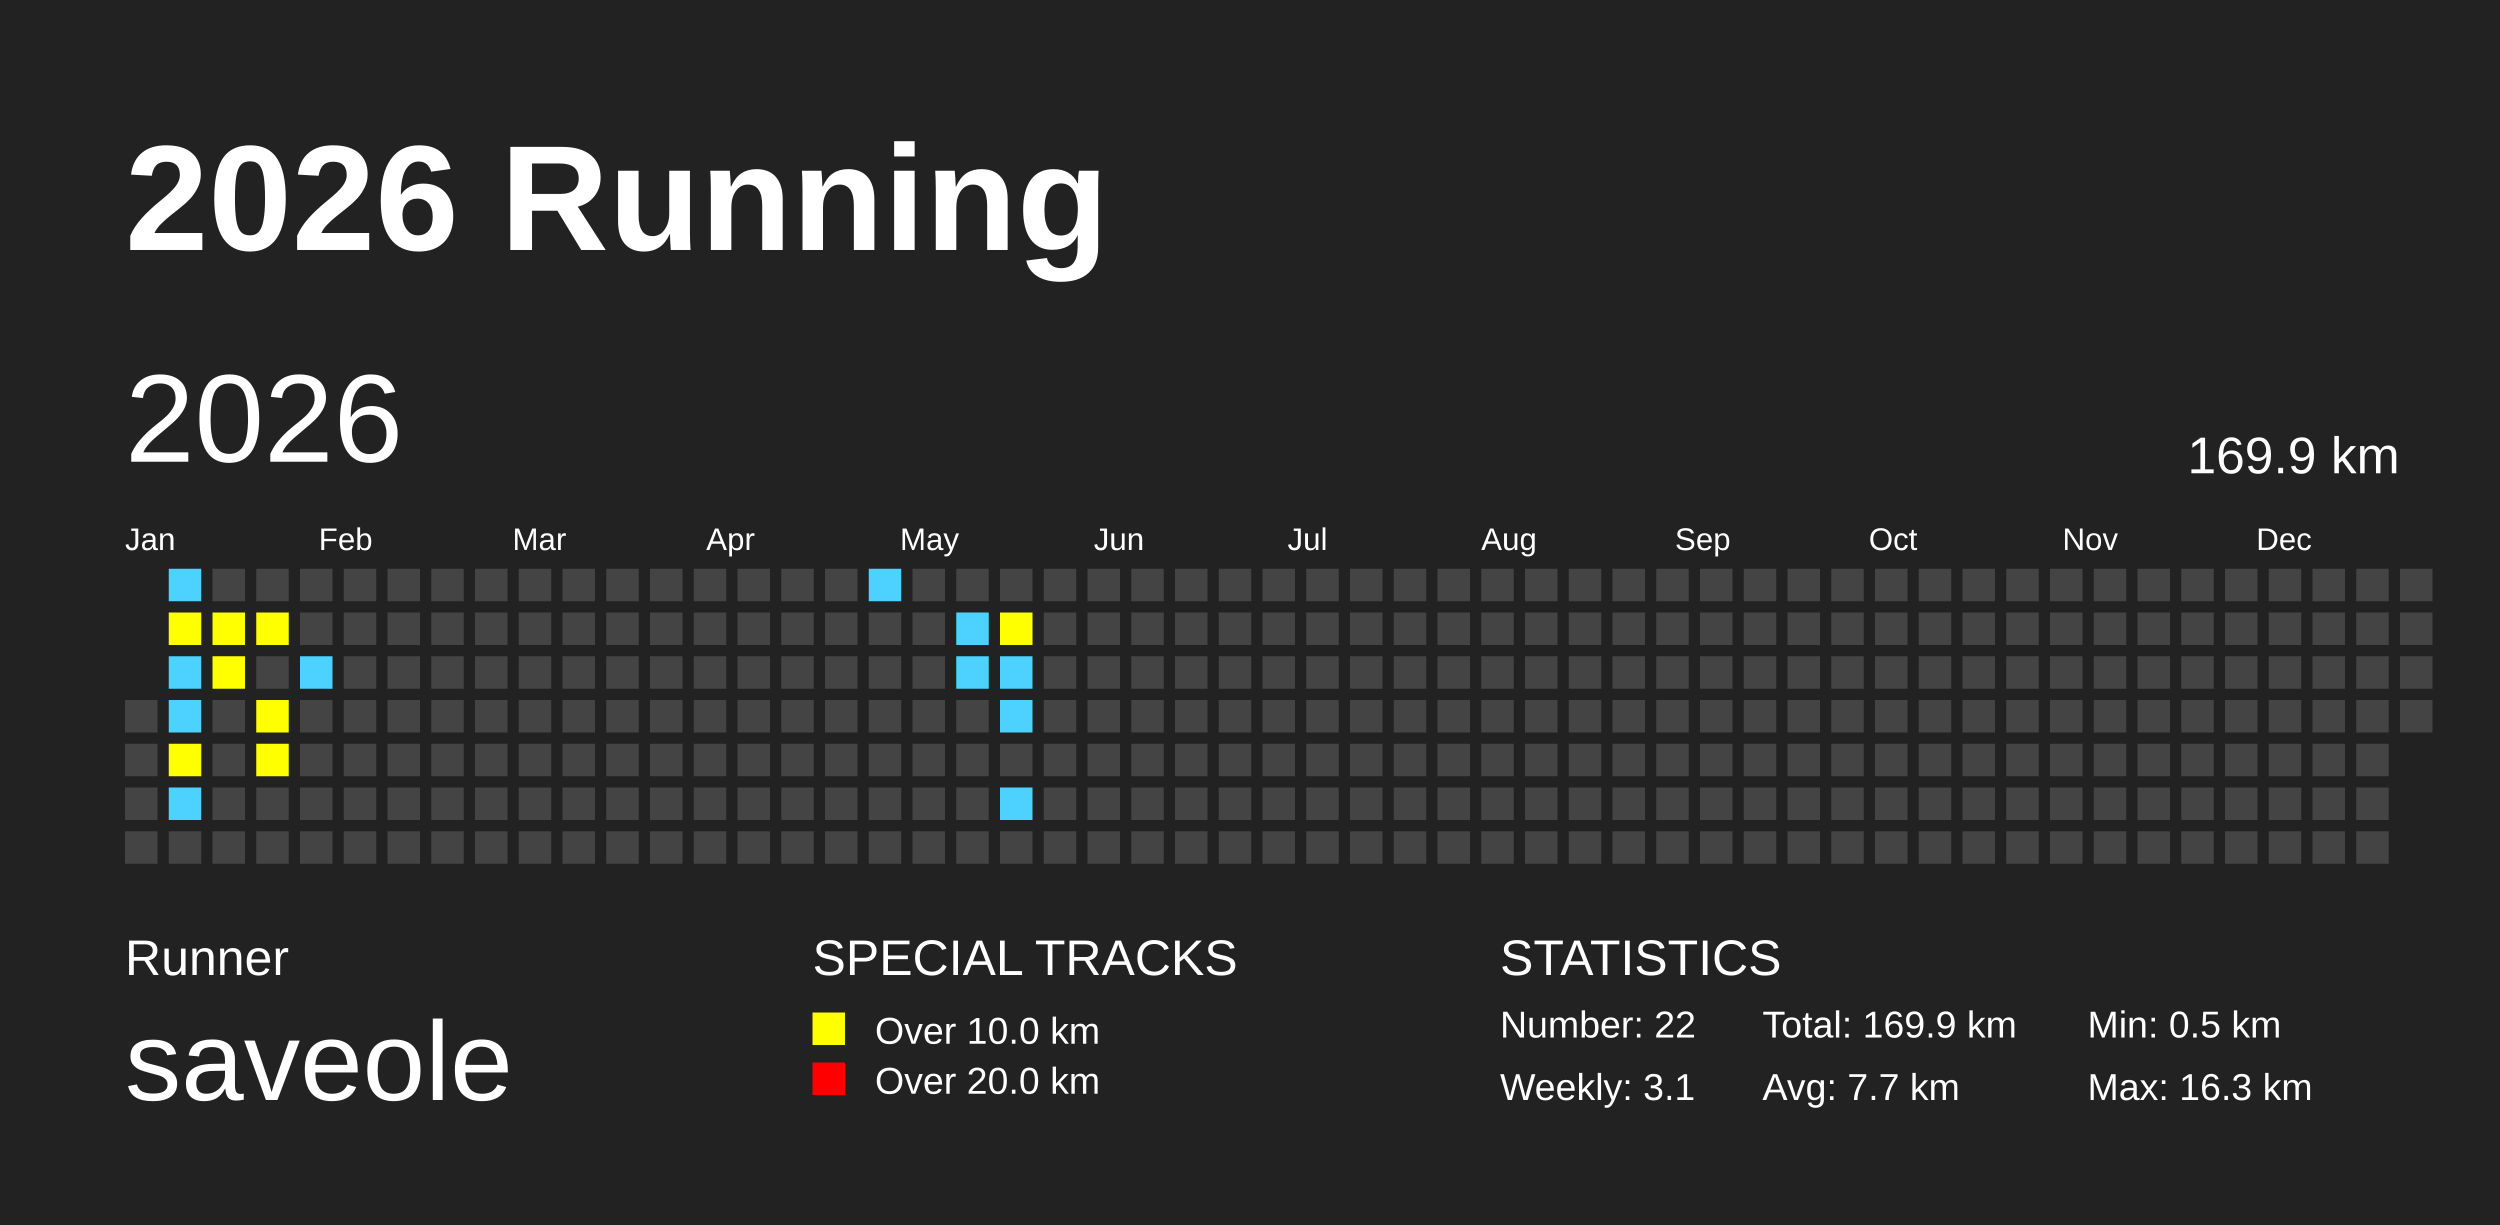
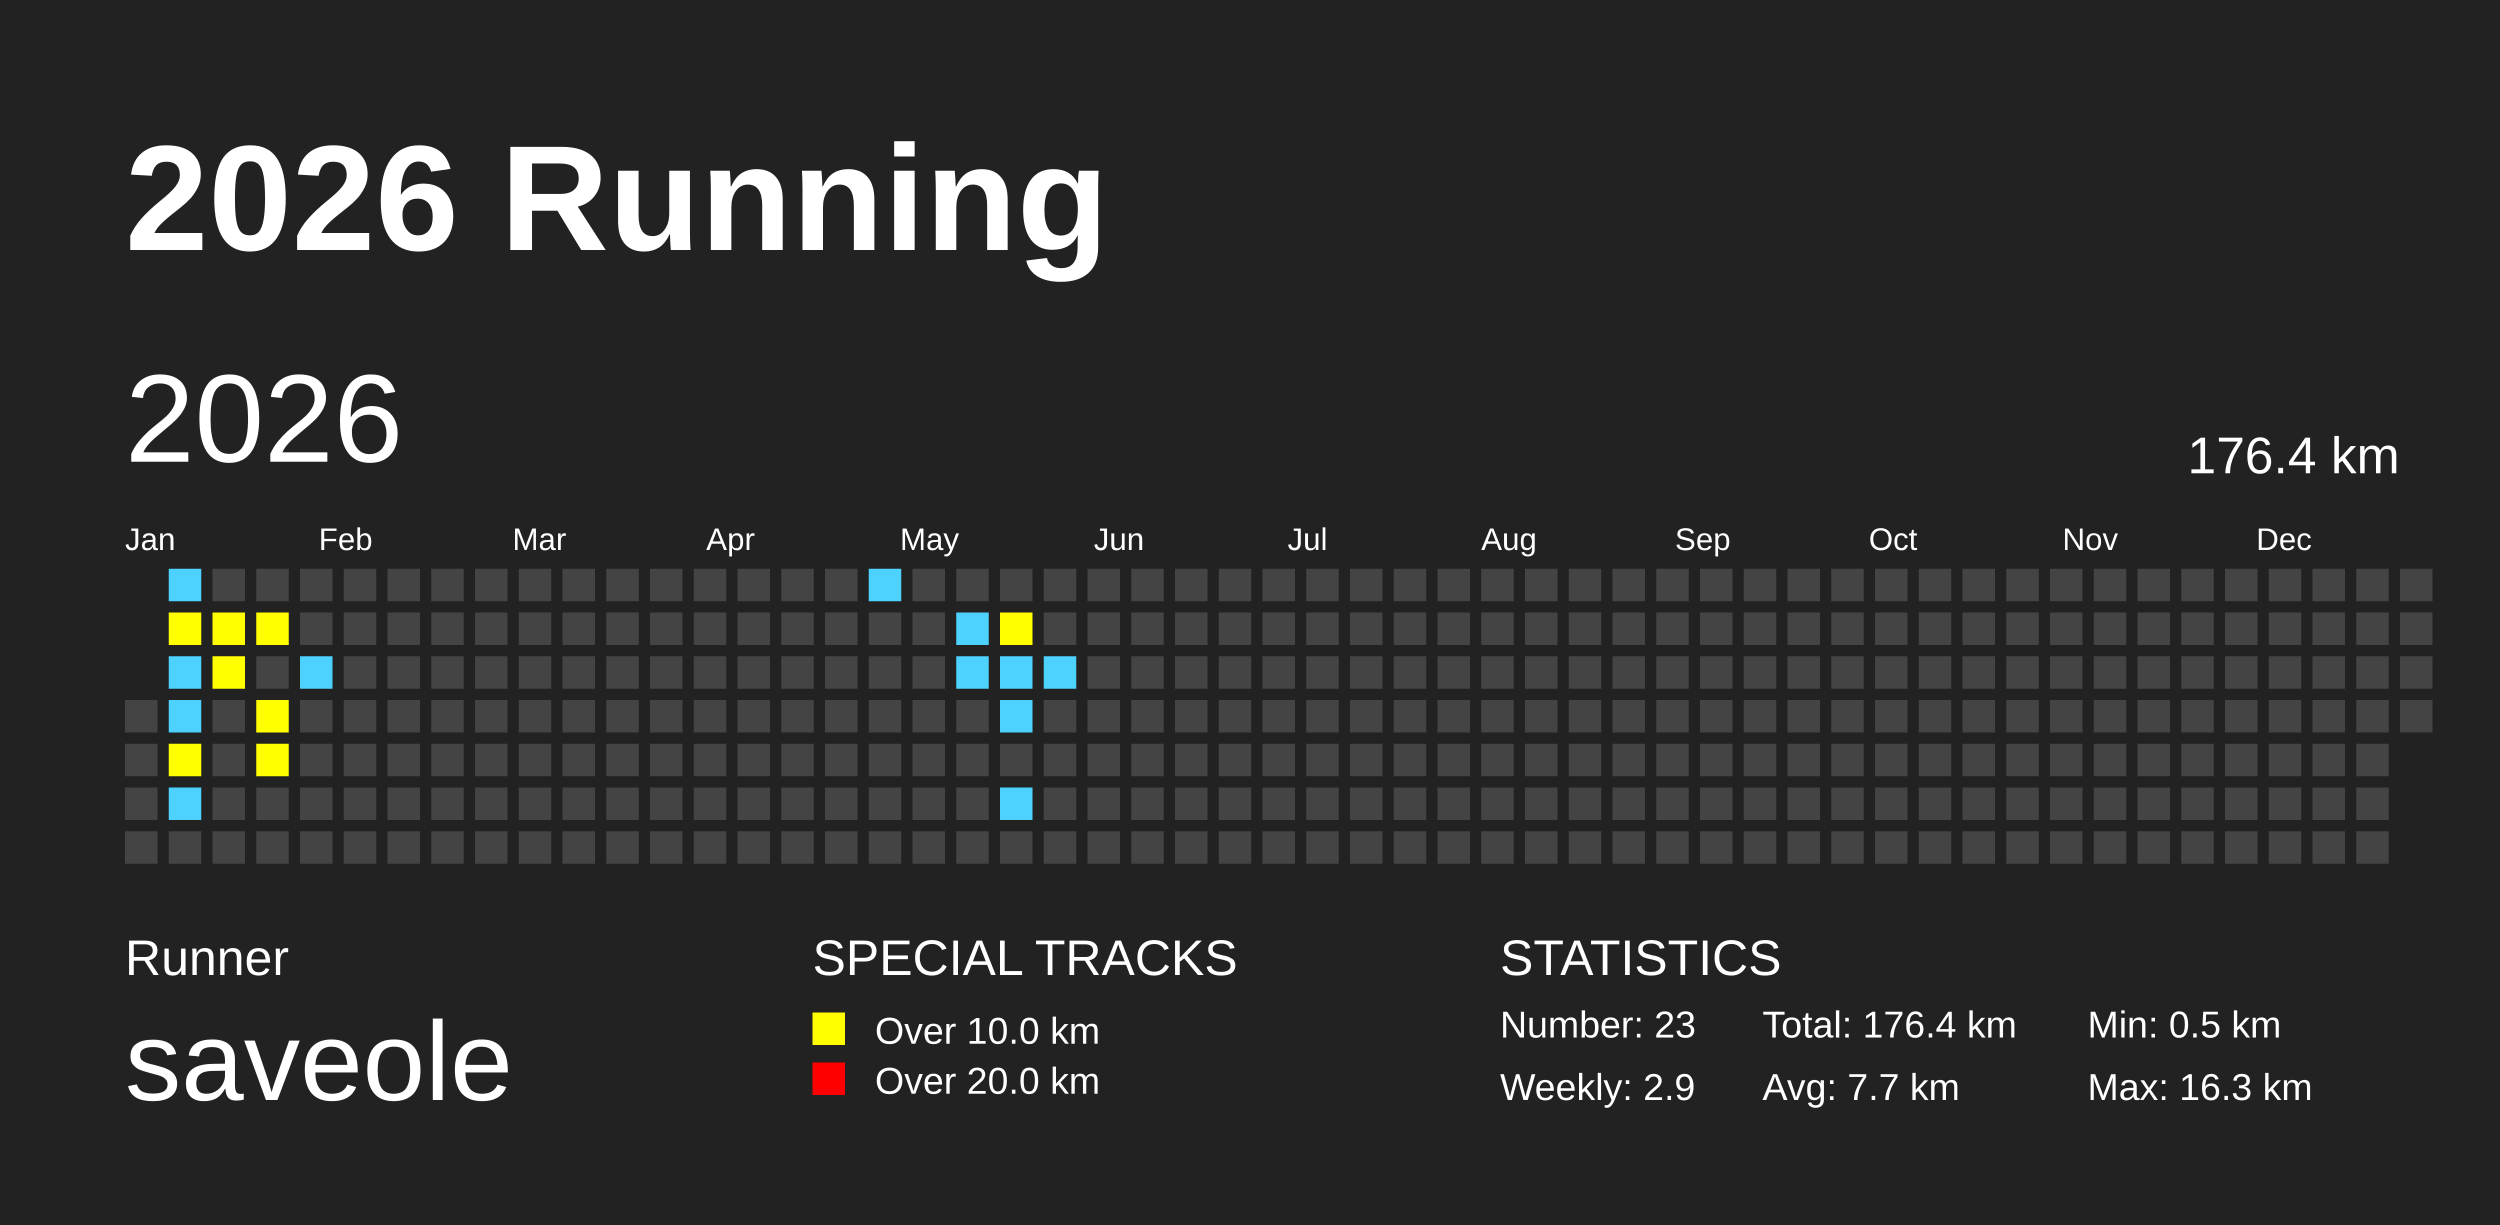
<svg xmlns="http://www.w3.org/2000/svg" baseProfile="full" height="98mm" version="1.1" viewBox="0,0,200,98" width="200mm">
  <defs />
  <rect fill="#222222" height="98" width="200" x="0" y="0" />
  <text fill="#FFFFFF" style="font-size:12px; font-family:Arial; font-weight:bold;" x="10" y="20">2026 Running</text>
  <text fill="#FFFFFF" style="font-size:4px; font-family:Arial" x="10" y="78">Runner</text>
  <text fill="#FFFFFF" style="font-size:9px; font-family:Arial" x="10" y="88">saveole</text>
  <text fill="#FFFFFF" style="font-size:4px; font-family:Arial" x="65" y="78">SPECIAL TRACKS</text>
  <rect fill="yellow" height="2.6" width="2.6" x="65" y="81" />
  <text fill="#FFFFFF" style="font-size:3px; font-family:Arial" x="70" y="83.5">Over 10.0 km</text>
  <rect fill="red" height="2.6" width="2.6" x="65" y="85" />
  <text fill="#FFFFFF" style="font-size:3px; font-family:Arial" x="70" y="87.5">Over 20.0 km</text>
  <text fill="#FFFFFF" style="font-size:4px; font-family:Arial" x="120" y="78">STATISTICS</text>
-   <text fill="#FFFFFF" style="font-size:3px; font-family:Arial" x="120" y="83">Number: 22</text>
-   <text fill="#FFFFFF" style="font-size:3px; font-family:Arial" x="120" y="88">Weekly: 3.1</text>
-   <text fill="#FFFFFF" style="font-size:3px; font-family:Arial" x="141" y="83">Total: 169.9 km</text>
+   <text fill="#FFFFFF" style="font-size:3px; font-family:Arial" x="120" y="83">Number: 23</text>
+   <text fill="#FFFFFF" style="font-size:3px; font-family:Arial" x="120" y="88">Weekly: 2.9</text>
+   <text fill="#FFFFFF" style="font-size:3px; font-family:Arial" x="141" y="83">Total: 176.4 km</text>
  <text fill="#FFFFFF" style="font-size:3px; font-family:Arial" x="141" y="88">Avg: 7.7 km</text>
  <text fill="#FFFFFF" style="font-size:3px; font-family:Arial" x="167" y="83">Min: 0.5 km</text>
  <text fill="#FFFFFF" style="font-size:3px; font-family:Arial" x="167" y="88">Max: 16.3 km</text>
  <text dominant-baseline="hanging" fill="#FFFFFF" style="font-size:10.0px; font-family:Arial;" x="10" y="30">2026</text>
-   <text dominant-baseline="hanging" fill="#FFFFFF" style="font-size:4.125px; font-family:Arial;" x="175" y="35">169.9 km</text>
+   <text dominant-baseline="hanging" fill="#FFFFFF" style="font-size:4.125px; font-family:Arial;" x="175" y="35">176.4 km</text>
  <text fill="#FFFFFF" style="font-size:2.5px; font-family:Arial" x="10.0" y="44">Jan</text>
  <text fill="#FFFFFF" style="font-size:2.5px; font-family:Arial" x="25.5" y="44">Feb</text>
  <text fill="#FFFFFF" style="font-size:2.5px; font-family:Arial" x="41.0" y="44">Mar</text>
  <text fill="#FFFFFF" style="font-size:2.5px; font-family:Arial" x="56.5" y="44">Apr</text>
  <text fill="#FFFFFF" style="font-size:2.5px; font-family:Arial" x="72.0" y="44">May</text>
  <text fill="#FFFFFF" style="font-size:2.5px; font-family:Arial" x="87.5" y="44">Jun</text>
  <text fill="#FFFFFF" style="font-size:2.5px; font-family:Arial" x="103.0" y="44">Jul</text>
  <text fill="#FFFFFF" style="font-size:2.5px; font-family:Arial" x="118.5" y="44">Aug</text>
  <text fill="#FFFFFF" style="font-size:2.5px; font-family:Arial" x="134.0" y="44">Sep</text>
  <text fill="#FFFFFF" style="font-size:2.5px; font-family:Arial" x="149.5" y="44">Oct</text>
  <text fill="#FFFFFF" style="font-size:2.5px; font-family:Arial" x="165.0" y="44">Nov</text>
  <text fill="#FFFFFF" style="font-size:2.5px; font-family:Arial" x="180.5" y="44">Dec</text>
  <rect fill="#444444" height="2.6" width="2.6" x="10.0" y="56.0" />
  <rect fill="#444444" height="2.6" width="2.6" x="10.0" y="59.5" />
  <rect fill="#444444" height="2.6" width="2.6" x="10.0" y="63.0" />
  <rect fill="#444444" height="2.6" width="2.6" x="10.0" y="66.5" />
  <rect fill="#4DD2FF" height="2.6" width="2.6" x="13.5" y="45.5" />
  <rect fill="yellow" height="2.6" width="2.6" x="13.5" y="49.0" />
  <rect fill="#4DD2FF" height="2.6" width="2.6" x="13.5" y="52.5" />
  <rect fill="#4DD2FF" height="2.6" width="2.6" x="13.5" y="56.0" />
  <rect fill="yellow" height="2.6" width="2.6" x="13.5" y="59.5" />
  <rect fill="#4DD2FF" height="2.6" width="2.6" x="13.5" y="63.0" />
  <rect fill="#444444" height="2.6" width="2.6" x="13.5" y="66.5" />
  <rect fill="#444444" height="2.6" width="2.6" x="17.0" y="45.5" />
  <rect fill="yellow" height="2.6" width="2.6" x="17.0" y="49.0" />
  <rect fill="yellow" height="2.6" width="2.6" x="17.0" y="52.5" />
  <rect fill="#444444" height="2.6" width="2.6" x="17.0" y="56.0" />
  <rect fill="#444444" height="2.6" width="2.6" x="17.0" y="59.5" />
  <rect fill="#444444" height="2.6" width="2.6" x="17.0" y="63.0" />
  <rect fill="#444444" height="2.6" width="2.6" x="17.0" y="66.5" />
  <rect fill="#444444" height="2.6" width="2.6" x="20.5" y="45.5" />
  <rect fill="yellow" height="2.6" width="2.6" x="20.5" y="49.0" />
  <rect fill="#444444" height="2.6" width="2.6" x="20.5" y="52.5" />
  <rect fill="yellow" height="2.6" width="2.6" x="20.5" y="56.0" />
  <rect fill="yellow" height="2.6" width="2.6" x="20.5" y="59.5" />
  <rect fill="#444444" height="2.6" width="2.6" x="20.5" y="63.0" />
  <rect fill="#444444" height="2.6" width="2.6" x="20.5" y="66.5" />
  <rect fill="#444444" height="2.6" width="2.6" x="24.0" y="45.5" />
  <rect fill="#444444" height="2.6" width="2.6" x="24.0" y="49.0" />
  <rect fill="#4DD2FF" height="2.6" width="2.6" x="24.0" y="52.5" />
  <rect fill="#444444" height="2.6" width="2.6" x="24.0" y="56.0" />
  <rect fill="#444444" height="2.6" width="2.6" x="24.0" y="59.5" />
  <rect fill="#444444" height="2.6" width="2.6" x="24.0" y="63.0" />
  <rect fill="#444444" height="2.6" width="2.6" x="24.0" y="66.5" />
  <rect fill="#444444" height="2.6" width="2.6" x="27.5" y="45.5" />
  <rect fill="#444444" height="2.6" width="2.6" x="27.5" y="49.0" />
  <rect fill="#444444" height="2.6" width="2.6" x="27.5" y="52.5" />
  <rect fill="#444444" height="2.6" width="2.6" x="27.5" y="56.0" />
  <rect fill="#444444" height="2.6" width="2.6" x="27.5" y="59.5" />
  <rect fill="#444444" height="2.6" width="2.6" x="27.5" y="63.0" />
  <rect fill="#444444" height="2.6" width="2.6" x="27.5" y="66.5" />
  <rect fill="#444444" height="2.6" width="2.6" x="31.0" y="45.5" />
  <rect fill="#444444" height="2.6" width="2.6" x="31.0" y="49.0" />
  <rect fill="#444444" height="2.6" width="2.6" x="31.0" y="52.5" />
  <rect fill="#444444" height="2.6" width="2.6" x="31.0" y="56.0" />
  <rect fill="#444444" height="2.6" width="2.6" x="31.0" y="59.5" />
  <rect fill="#444444" height="2.6" width="2.6" x="31.0" y="63.0" />
  <rect fill="#444444" height="2.6" width="2.6" x="31.0" y="66.5" />
  <rect fill="#444444" height="2.6" width="2.6" x="34.5" y="45.5" />
  <rect fill="#444444" height="2.6" width="2.6" x="34.5" y="49.0" />
  <rect fill="#444444" height="2.6" width="2.6" x="34.5" y="52.5" />
  <rect fill="#444444" height="2.6" width="2.6" x="34.5" y="56.0" />
  <rect fill="#444444" height="2.6" width="2.6" x="34.5" y="59.5" />
  <rect fill="#444444" height="2.6" width="2.6" x="34.5" y="63.0" />
  <rect fill="#444444" height="2.6" width="2.6" x="34.5" y="66.5" />
  <rect fill="#444444" height="2.6" width="2.6" x="38.0" y="45.5" />
  <rect fill="#444444" height="2.6" width="2.6" x="38.0" y="49.0" />
  <rect fill="#444444" height="2.6" width="2.6" x="38.0" y="52.5" />
  <rect fill="#444444" height="2.6" width="2.6" x="38.0" y="56.0" />
  <rect fill="#444444" height="2.6" width="2.6" x="38.0" y="59.5" />
  <rect fill="#444444" height="2.6" width="2.6" x="38.0" y="63.0" />
  <rect fill="#444444" height="2.6" width="2.6" x="38.0" y="66.5" />
  <rect fill="#444444" height="2.6" width="2.6" x="41.5" y="45.5" />
  <rect fill="#444444" height="2.6" width="2.6" x="41.5" y="49.0" />
  <rect fill="#444444" height="2.6" width="2.6" x="41.5" y="52.5" />
  <rect fill="#444444" height="2.6" width="2.6" x="41.5" y="56.0" />
  <rect fill="#444444" height="2.6" width="2.6" x="41.5" y="59.5" />
  <rect fill="#444444" height="2.6" width="2.6" x="41.5" y="63.0" />
  <rect fill="#444444" height="2.6" width="2.6" x="41.5" y="66.5" />
  <rect fill="#444444" height="2.6" width="2.6" x="45.0" y="45.5" />
  <rect fill="#444444" height="2.6" width="2.6" x="45.0" y="49.0" />
  <rect fill="#444444" height="2.6" width="2.6" x="45.0" y="52.5" />
  <rect fill="#444444" height="2.6" width="2.6" x="45.0" y="56.0" />
  <rect fill="#444444" height="2.6" width="2.6" x="45.0" y="59.5" />
  <rect fill="#444444" height="2.6" width="2.6" x="45.0" y="63.0" />
  <rect fill="#444444" height="2.6" width="2.6" x="45.0" y="66.5" />
  <rect fill="#444444" height="2.6" width="2.6" x="48.5" y="45.5" />
  <rect fill="#444444" height="2.6" width="2.6" x="48.5" y="49.0" />
  <rect fill="#444444" height="2.6" width="2.6" x="48.5" y="52.5" />
  <rect fill="#444444" height="2.6" width="2.6" x="48.5" y="56.0" />
  <rect fill="#444444" height="2.6" width="2.6" x="48.5" y="59.5" />
  <rect fill="#444444" height="2.6" width="2.6" x="48.5" y="63.0" />
  <rect fill="#444444" height="2.6" width="2.6" x="48.5" y="66.5" />
  <rect fill="#444444" height="2.6" width="2.6" x="52.0" y="45.5" />
  <rect fill="#444444" height="2.6" width="2.6" x="52.0" y="49.0" />
  <rect fill="#444444" height="2.6" width="2.6" x="52.0" y="52.5" />
  <rect fill="#444444" height="2.6" width="2.6" x="52.0" y="56.0" />
  <rect fill="#444444" height="2.6" width="2.6" x="52.0" y="59.5" />
  <rect fill="#444444" height="2.6" width="2.6" x="52.0" y="63.0" />
  <rect fill="#444444" height="2.6" width="2.6" x="52.0" y="66.5" />
  <rect fill="#444444" height="2.6" width="2.6" x="55.5" y="45.5" />
  <rect fill="#444444" height="2.6" width="2.6" x="55.5" y="49.0" />
  <rect fill="#444444" height="2.6" width="2.6" x="55.5" y="52.5" />
  <rect fill="#444444" height="2.6" width="2.6" x="55.5" y="56.0" />
  <rect fill="#444444" height="2.6" width="2.6" x="55.5" y="59.5" />
  <rect fill="#444444" height="2.6" width="2.6" x="55.5" y="63.0" />
  <rect fill="#444444" height="2.6" width="2.6" x="55.5" y="66.5" />
  <rect fill="#444444" height="2.6" width="2.6" x="59.0" y="45.5" />
  <rect fill="#444444" height="2.6" width="2.6" x="59.0" y="49.0" />
  <rect fill="#444444" height="2.6" width="2.6" x="59.0" y="52.5" />
  <rect fill="#444444" height="2.6" width="2.6" x="59.0" y="56.0" />
  <rect fill="#444444" height="2.6" width="2.6" x="59.0" y="59.5" />
  <rect fill="#444444" height="2.6" width="2.6" x="59.0" y="63.0" />
  <rect fill="#444444" height="2.6" width="2.6" x="59.0" y="66.5" />
  <rect fill="#444444" height="2.6" width="2.6" x="62.5" y="45.5" />
  <rect fill="#444444" height="2.6" width="2.6" x="62.5" y="49.0" />
  <rect fill="#444444" height="2.6" width="2.6" x="62.5" y="52.5" />
  <rect fill="#444444" height="2.6" width="2.6" x="62.5" y="56.0" />
  <rect fill="#444444" height="2.6" width="2.6" x="62.5" y="59.5" />
  <rect fill="#444444" height="2.6" width="2.6" x="62.5" y="63.0" />
  <rect fill="#444444" height="2.6" width="2.6" x="62.5" y="66.5" />
  <rect fill="#444444" height="2.6" width="2.6" x="66.0" y="45.5" />
  <rect fill="#444444" height="2.6" width="2.6" x="66.0" y="49.0" />
  <rect fill="#444444" height="2.6" width="2.6" x="66.0" y="52.5" />
  <rect fill="#444444" height="2.6" width="2.6" x="66.0" y="56.0" />
  <rect fill="#444444" height="2.6" width="2.6" x="66.0" y="59.5" />
  <rect fill="#444444" height="2.6" width="2.6" x="66.0" y="63.0" />
  <rect fill="#444444" height="2.6" width="2.6" x="66.0" y="66.5" />
  <rect fill="#4DD2FF" height="2.6" width="2.6" x="69.5" y="45.5" />
  <rect fill="#444444" height="2.6" width="2.6" x="69.5" y="49.0" />
  <rect fill="#444444" height="2.6" width="2.6" x="69.5" y="52.5" />
  <rect fill="#444444" height="2.6" width="2.6" x="69.5" y="56.0" />
  <rect fill="#444444" height="2.6" width="2.6" x="69.5" y="59.5" />
  <rect fill="#444444" height="2.6" width="2.6" x="69.5" y="63.0" />
  <rect fill="#444444" height="2.6" width="2.6" x="69.5" y="66.5" />
  <rect fill="#444444" height="2.6" width="2.6" x="73.0" y="45.5" />
  <rect fill="#444444" height="2.6" width="2.6" x="73.0" y="49.0" />
  <rect fill="#444444" height="2.6" width="2.6" x="73.0" y="52.5" />
  <rect fill="#444444" height="2.6" width="2.6" x="73.0" y="56.0" />
  <rect fill="#444444" height="2.6" width="2.6" x="73.0" y="59.5" />
  <rect fill="#444444" height="2.6" width="2.6" x="73.0" y="63.0" />
  <rect fill="#444444" height="2.6" width="2.6" x="73.0" y="66.5" />
  <rect fill="#444444" height="2.6" width="2.6" x="76.5" y="45.5" />
  <rect fill="#4DD2FF" height="2.6" width="2.6" x="76.5" y="49.0" />
  <rect fill="#4DD2FF" height="2.6" width="2.6" x="76.5" y="52.5" />
  <rect fill="#444444" height="2.6" width="2.6" x="76.5" y="56.0" />
  <rect fill="#444444" height="2.6" width="2.6" x="76.5" y="59.5" />
  <rect fill="#444444" height="2.6" width="2.6" x="76.5" y="63.0" />
  <rect fill="#444444" height="2.6" width="2.6" x="76.5" y="66.5" />
  <rect fill="#444444" height="2.6" width="2.6" x="80.0" y="45.5" />
  <rect fill="yellow" height="2.6" width="2.6" x="80.0" y="49.0" />
  <rect fill="#4DD2FF" height="2.6" width="2.6" x="80.0" y="52.5" />
  <rect fill="#4DD2FF" height="2.6" width="2.6" x="80.0" y="56.0" />
  <rect fill="#444444" height="2.6" width="2.6" x="80.0" y="59.5" />
  <rect fill="#4DD2FF" height="2.6" width="2.6" x="80.0" y="63.0" />
  <rect fill="#444444" height="2.6" width="2.6" x="80.0" y="66.5" />
  <rect fill="#444444" height="2.6" width="2.6" x="83.5" y="45.5" />
  <rect fill="#444444" height="2.6" width="2.6" x="83.5" y="49.0" />
-   <rect fill="#444444" height="2.6" width="2.6" x="83.5" y="52.5" />
+   <rect fill="#4DD2FF" height="2.6" width="2.6" x="83.5" y="52.5" />
  <rect fill="#444444" height="2.6" width="2.6" x="83.5" y="56.0" />
  <rect fill="#444444" height="2.6" width="2.6" x="83.5" y="59.5" />
  <rect fill="#444444" height="2.6" width="2.6" x="83.5" y="63.0" />
  <rect fill="#444444" height="2.6" width="2.6" x="83.5" y="66.5" />
  <rect fill="#444444" height="2.6" width="2.6" x="87.0" y="45.5" />
  <rect fill="#444444" height="2.6" width="2.6" x="87.0" y="49.0" />
  <rect fill="#444444" height="2.6" width="2.6" x="87.0" y="52.5" />
  <rect fill="#444444" height="2.6" width="2.6" x="87.0" y="56.0" />
  <rect fill="#444444" height="2.6" width="2.6" x="87.0" y="59.5" />
  <rect fill="#444444" height="2.6" width="2.6" x="87.0" y="63.0" />
  <rect fill="#444444" height="2.6" width="2.6" x="87.0" y="66.5" />
  <rect fill="#444444" height="2.6" width="2.6" x="90.5" y="45.5" />
  <rect fill="#444444" height="2.6" width="2.6" x="90.5" y="49.0" />
  <rect fill="#444444" height="2.6" width="2.6" x="90.5" y="52.5" />
  <rect fill="#444444" height="2.6" width="2.6" x="90.5" y="56.0" />
  <rect fill="#444444" height="2.6" width="2.6" x="90.5" y="59.5" />
  <rect fill="#444444" height="2.6" width="2.6" x="90.5" y="63.0" />
  <rect fill="#444444" height="2.6" width="2.6" x="90.5" y="66.5" />
  <rect fill="#444444" height="2.6" width="2.6" x="94.0" y="45.5" />
  <rect fill="#444444" height="2.6" width="2.6" x="94.0" y="49.0" />
  <rect fill="#444444" height="2.6" width="2.6" x="94.0" y="52.5" />
  <rect fill="#444444" height="2.6" width="2.6" x="94.0" y="56.0" />
  <rect fill="#444444" height="2.6" width="2.6" x="94.0" y="59.5" />
  <rect fill="#444444" height="2.6" width="2.6" x="94.0" y="63.0" />
  <rect fill="#444444" height="2.6" width="2.6" x="94.0" y="66.5" />
  <rect fill="#444444" height="2.6" width="2.6" x="97.5" y="45.5" />
  <rect fill="#444444" height="2.6" width="2.6" x="97.5" y="49.0" />
  <rect fill="#444444" height="2.6" width="2.6" x="97.5" y="52.5" />
  <rect fill="#444444" height="2.6" width="2.6" x="97.5" y="56.0" />
  <rect fill="#444444" height="2.6" width="2.6" x="97.5" y="59.5" />
  <rect fill="#444444" height="2.6" width="2.6" x="97.5" y="63.0" />
  <rect fill="#444444" height="2.6" width="2.6" x="97.5" y="66.5" />
  <rect fill="#444444" height="2.6" width="2.6" x="101.0" y="45.5" />
  <rect fill="#444444" height="2.6" width="2.6" x="101.0" y="49.0" />
  <rect fill="#444444" height="2.6" width="2.6" x="101.0" y="52.5" />
  <rect fill="#444444" height="2.6" width="2.6" x="101.0" y="56.0" />
  <rect fill="#444444" height="2.6" width="2.6" x="101.0" y="59.5" />
  <rect fill="#444444" height="2.6" width="2.6" x="101.0" y="63.0" />
  <rect fill="#444444" height="2.6" width="2.6" x="101.0" y="66.5" />
  <rect fill="#444444" height="2.6" width="2.6" x="104.5" y="45.5" />
  <rect fill="#444444" height="2.6" width="2.6" x="104.5" y="49.0" />
  <rect fill="#444444" height="2.6" width="2.6" x="104.5" y="52.5" />
  <rect fill="#444444" height="2.6" width="2.6" x="104.5" y="56.0" />
  <rect fill="#444444" height="2.6" width="2.6" x="104.5" y="59.5" />
  <rect fill="#444444" height="2.6" width="2.6" x="104.5" y="63.0" />
  <rect fill="#444444" height="2.6" width="2.6" x="104.5" y="66.5" />
  <rect fill="#444444" height="2.6" width="2.6" x="108.0" y="45.5" />
  <rect fill="#444444" height="2.6" width="2.6" x="108.0" y="49.0" />
  <rect fill="#444444" height="2.6" width="2.6" x="108.0" y="52.5" />
  <rect fill="#444444" height="2.6" width="2.6" x="108.0" y="56.0" />
  <rect fill="#444444" height="2.6" width="2.6" x="108.0" y="59.5" />
  <rect fill="#444444" height="2.6" width="2.6" x="108.0" y="63.0" />
  <rect fill="#444444" height="2.6" width="2.6" x="108.0" y="66.5" />
  <rect fill="#444444" height="2.6" width="2.6" x="111.5" y="45.5" />
  <rect fill="#444444" height="2.6" width="2.6" x="111.5" y="49.0" />
  <rect fill="#444444" height="2.6" width="2.6" x="111.5" y="52.5" />
  <rect fill="#444444" height="2.6" width="2.6" x="111.5" y="56.0" />
  <rect fill="#444444" height="2.6" width="2.6" x="111.5" y="59.5" />
  <rect fill="#444444" height="2.6" width="2.6" x="111.5" y="63.0" />
  <rect fill="#444444" height="2.6" width="2.6" x="111.5" y="66.5" />
  <rect fill="#444444" height="2.6" width="2.6" x="115.0" y="45.5" />
  <rect fill="#444444" height="2.6" width="2.6" x="115.0" y="49.0" />
  <rect fill="#444444" height="2.6" width="2.6" x="115.0" y="52.5" />
  <rect fill="#444444" height="2.6" width="2.6" x="115.0" y="56.0" />
  <rect fill="#444444" height="2.6" width="2.6" x="115.0" y="59.5" />
  <rect fill="#444444" height="2.6" width="2.6" x="115.0" y="63.0" />
  <rect fill="#444444" height="2.6" width="2.6" x="115.0" y="66.5" />
  <rect fill="#444444" height="2.6" width="2.6" x="118.5" y="45.5" />
  <rect fill="#444444" height="2.6" width="2.6" x="118.5" y="49.0" />
  <rect fill="#444444" height="2.6" width="2.6" x="118.5" y="52.5" />
  <rect fill="#444444" height="2.6" width="2.6" x="118.5" y="56.0" />
  <rect fill="#444444" height="2.6" width="2.6" x="118.5" y="59.5" />
  <rect fill="#444444" height="2.6" width="2.6" x="118.5" y="63.0" />
  <rect fill="#444444" height="2.6" width="2.6" x="118.5" y="66.5" />
  <rect fill="#444444" height="2.6" width="2.6" x="122.0" y="45.5" />
  <rect fill="#444444" height="2.6" width="2.6" x="122.0" y="49.0" />
  <rect fill="#444444" height="2.6" width="2.6" x="122.0" y="52.5" />
  <rect fill="#444444" height="2.6" width="2.6" x="122.0" y="56.0" />
  <rect fill="#444444" height="2.6" width="2.6" x="122.0" y="59.5" />
  <rect fill="#444444" height="2.6" width="2.6" x="122.0" y="63.0" />
  <rect fill="#444444" height="2.6" width="2.6" x="122.0" y="66.5" />
  <rect fill="#444444" height="2.6" width="2.6" x="125.5" y="45.5" />
  <rect fill="#444444" height="2.6" width="2.6" x="125.5" y="49.0" />
  <rect fill="#444444" height="2.6" width="2.6" x="125.5" y="52.5" />
  <rect fill="#444444" height="2.6" width="2.6" x="125.5" y="56.0" />
  <rect fill="#444444" height="2.6" width="2.6" x="125.5" y="59.5" />
  <rect fill="#444444" height="2.6" width="2.6" x="125.5" y="63.0" />
  <rect fill="#444444" height="2.6" width="2.6" x="125.5" y="66.5" />
  <rect fill="#444444" height="2.6" width="2.6" x="129.0" y="45.5" />
  <rect fill="#444444" height="2.6" width="2.6" x="129.0" y="49.0" />
  <rect fill="#444444" height="2.6" width="2.6" x="129.0" y="52.5" />
  <rect fill="#444444" height="2.6" width="2.6" x="129.0" y="56.0" />
  <rect fill="#444444" height="2.6" width="2.6" x="129.0" y="59.5" />
  <rect fill="#444444" height="2.6" width="2.6" x="129.0" y="63.0" />
  <rect fill="#444444" height="2.6" width="2.6" x="129.0" y="66.5" />
  <rect fill="#444444" height="2.6" width="2.6" x="132.5" y="45.5" />
  <rect fill="#444444" height="2.6" width="2.6" x="132.5" y="49.0" />
  <rect fill="#444444" height="2.6" width="2.6" x="132.5" y="52.5" />
  <rect fill="#444444" height="2.6" width="2.6" x="132.5" y="56.0" />
  <rect fill="#444444" height="2.6" width="2.6" x="132.5" y="59.5" />
  <rect fill="#444444" height="2.6" width="2.6" x="132.5" y="63.0" />
  <rect fill="#444444" height="2.6" width="2.6" x="132.5" y="66.5" />
  <rect fill="#444444" height="2.6" width="2.6" x="136.0" y="45.5" />
  <rect fill="#444444" height="2.6" width="2.6" x="136.0" y="49.0" />
  <rect fill="#444444" height="2.6" width="2.6" x="136.0" y="52.5" />
  <rect fill="#444444" height="2.6" width="2.6" x="136.0" y="56.0" />
  <rect fill="#444444" height="2.6" width="2.6" x="136.0" y="59.5" />
  <rect fill="#444444" height="2.6" width="2.6" x="136.0" y="63.0" />
  <rect fill="#444444" height="2.6" width="2.6" x="136.0" y="66.5" />
  <rect fill="#444444" height="2.6" width="2.6" x="139.5" y="45.5" />
  <rect fill="#444444" height="2.6" width="2.6" x="139.5" y="49.0" />
  <rect fill="#444444" height="2.6" width="2.6" x="139.5" y="52.5" />
  <rect fill="#444444" height="2.6" width="2.6" x="139.5" y="56.0" />
  <rect fill="#444444" height="2.6" width="2.6" x="139.5" y="59.5" />
  <rect fill="#444444" height="2.6" width="2.6" x="139.5" y="63.0" />
  <rect fill="#444444" height="2.6" width="2.6" x="139.5" y="66.5" />
  <rect fill="#444444" height="2.6" width="2.6" x="143.0" y="45.5" />
  <rect fill="#444444" height="2.6" width="2.6" x="143.0" y="49.0" />
  <rect fill="#444444" height="2.6" width="2.6" x="143.0" y="52.5" />
  <rect fill="#444444" height="2.6" width="2.6" x="143.0" y="56.0" />
  <rect fill="#444444" height="2.6" width="2.6" x="143.0" y="59.5" />
  <rect fill="#444444" height="2.6" width="2.6" x="143.0" y="63.0" />
  <rect fill="#444444" height="2.6" width="2.6" x="143.0" y="66.5" />
  <rect fill="#444444" height="2.6" width="2.6" x="146.5" y="45.5" />
  <rect fill="#444444" height="2.6" width="2.6" x="146.5" y="49.0" />
  <rect fill="#444444" height="2.6" width="2.6" x="146.5" y="52.5" />
  <rect fill="#444444" height="2.6" width="2.6" x="146.5" y="56.0" />
  <rect fill="#444444" height="2.6" width="2.6" x="146.5" y="59.5" />
  <rect fill="#444444" height="2.6" width="2.6" x="146.5" y="63.0" />
  <rect fill="#444444" height="2.6" width="2.6" x="146.5" y="66.5" />
  <rect fill="#444444" height="2.6" width="2.6" x="150.0" y="45.5" />
  <rect fill="#444444" height="2.6" width="2.6" x="150.0" y="49.0" />
  <rect fill="#444444" height="2.6" width="2.6" x="150.0" y="52.5" />
  <rect fill="#444444" height="2.6" width="2.6" x="150.0" y="56.0" />
  <rect fill="#444444" height="2.6" width="2.6" x="150.0" y="59.5" />
  <rect fill="#444444" height="2.6" width="2.6" x="150.0" y="63.0" />
  <rect fill="#444444" height="2.6" width="2.6" x="150.0" y="66.5" />
  <rect fill="#444444" height="2.6" width="2.6" x="153.5" y="45.5" />
  <rect fill="#444444" height="2.6" width="2.6" x="153.5" y="49.0" />
  <rect fill="#444444" height="2.6" width="2.6" x="153.5" y="52.5" />
  <rect fill="#444444" height="2.6" width="2.6" x="153.5" y="56.0" />
  <rect fill="#444444" height="2.6" width="2.6" x="153.5" y="59.5" />
  <rect fill="#444444" height="2.6" width="2.6" x="153.5" y="63.0" />
  <rect fill="#444444" height="2.6" width="2.6" x="153.5" y="66.5" />
  <rect fill="#444444" height="2.6" width="2.6" x="157.0" y="45.5" />
  <rect fill="#444444" height="2.6" width="2.6" x="157.0" y="49.0" />
  <rect fill="#444444" height="2.6" width="2.6" x="157.0" y="52.5" />
  <rect fill="#444444" height="2.6" width="2.6" x="157.0" y="56.0" />
  <rect fill="#444444" height="2.6" width="2.6" x="157.0" y="59.5" />
  <rect fill="#444444" height="2.6" width="2.6" x="157.0" y="63.0" />
  <rect fill="#444444" height="2.6" width="2.6" x="157.0" y="66.5" />
  <rect fill="#444444" height="2.6" width="2.6" x="160.5" y="45.5" />
  <rect fill="#444444" height="2.6" width="2.6" x="160.5" y="49.0" />
  <rect fill="#444444" height="2.6" width="2.6" x="160.5" y="52.5" />
  <rect fill="#444444" height="2.6" width="2.6" x="160.5" y="56.0" />
  <rect fill="#444444" height="2.6" width="2.6" x="160.5" y="59.5" />
  <rect fill="#444444" height="2.6" width="2.6" x="160.5" y="63.0" />
  <rect fill="#444444" height="2.6" width="2.6" x="160.5" y="66.5" />
  <rect fill="#444444" height="2.6" width="2.6" x="164.0" y="45.5" />
  <rect fill="#444444" height="2.6" width="2.6" x="164.0" y="49.0" />
  <rect fill="#444444" height="2.6" width="2.6" x="164.0" y="52.5" />
  <rect fill="#444444" height="2.6" width="2.6" x="164.0" y="56.0" />
  <rect fill="#444444" height="2.6" width="2.6" x="164.0" y="59.5" />
  <rect fill="#444444" height="2.6" width="2.6" x="164.0" y="63.0" />
  <rect fill="#444444" height="2.6" width="2.6" x="164.0" y="66.5" />
  <rect fill="#444444" height="2.6" width="2.6" x="167.5" y="45.5" />
  <rect fill="#444444" height="2.6" width="2.6" x="167.5" y="49.0" />
  <rect fill="#444444" height="2.6" width="2.6" x="167.5" y="52.5" />
  <rect fill="#444444" height="2.6" width="2.6" x="167.5" y="56.0" />
  <rect fill="#444444" height="2.6" width="2.6" x="167.5" y="59.5" />
  <rect fill="#444444" height="2.6" width="2.6" x="167.5" y="63.0" />
  <rect fill="#444444" height="2.6" width="2.6" x="167.5" y="66.5" />
  <rect fill="#444444" height="2.6" width="2.6" x="171.0" y="45.5" />
  <rect fill="#444444" height="2.6" width="2.6" x="171.0" y="49.0" />
  <rect fill="#444444" height="2.6" width="2.6" x="171.0" y="52.5" />
  <rect fill="#444444" height="2.6" width="2.6" x="171.0" y="56.0" />
  <rect fill="#444444" height="2.6" width="2.6" x="171.0" y="59.5" />
  <rect fill="#444444" height="2.6" width="2.6" x="171.0" y="63.0" />
  <rect fill="#444444" height="2.6" width="2.6" x="171.0" y="66.5" />
  <rect fill="#444444" height="2.6" width="2.6" x="174.5" y="45.5" />
  <rect fill="#444444" height="2.6" width="2.6" x="174.5" y="49.0" />
  <rect fill="#444444" height="2.6" width="2.6" x="174.5" y="52.5" />
  <rect fill="#444444" height="2.6" width="2.6" x="174.5" y="56.0" />
  <rect fill="#444444" height="2.6" width="2.6" x="174.5" y="59.5" />
  <rect fill="#444444" height="2.6" width="2.6" x="174.5" y="63.0" />
  <rect fill="#444444" height="2.6" width="2.6" x="174.5" y="66.5" />
  <rect fill="#444444" height="2.6" width="2.6" x="178.0" y="45.5" />
  <rect fill="#444444" height="2.6" width="2.6" x="178.0" y="49.0" />
  <rect fill="#444444" height="2.6" width="2.6" x="178.0" y="52.5" />
  <rect fill="#444444" height="2.6" width="2.6" x="178.0" y="56.0" />
  <rect fill="#444444" height="2.6" width="2.6" x="178.0" y="59.5" />
  <rect fill="#444444" height="2.6" width="2.6" x="178.0" y="63.0" />
  <rect fill="#444444" height="2.6" width="2.6" x="178.0" y="66.5" />
  <rect fill="#444444" height="2.6" width="2.6" x="181.5" y="45.5" />
  <rect fill="#444444" height="2.6" width="2.6" x="181.5" y="49.0" />
  <rect fill="#444444" height="2.6" width="2.6" x="181.5" y="52.5" />
  <rect fill="#444444" height="2.6" width="2.6" x="181.5" y="56.0" />
  <rect fill="#444444" height="2.6" width="2.6" x="181.5" y="59.5" />
  <rect fill="#444444" height="2.6" width="2.6" x="181.5" y="63.0" />
  <rect fill="#444444" height="2.6" width="2.6" x="181.5" y="66.5" />
  <rect fill="#444444" height="2.6" width="2.6" x="185.0" y="45.5" />
  <rect fill="#444444" height="2.6" width="2.6" x="185.0" y="49.0" />
  <rect fill="#444444" height="2.6" width="2.6" x="185.0" y="52.5" />
  <rect fill="#444444" height="2.6" width="2.6" x="185.0" y="56.0" />
  <rect fill="#444444" height="2.6" width="2.6" x="185.0" y="59.5" />
  <rect fill="#444444" height="2.6" width="2.6" x="185.0" y="63.0" />
  <rect fill="#444444" height="2.6" width="2.6" x="185.0" y="66.5" />
  <rect fill="#444444" height="2.6" width="2.6" x="188.5" y="45.5" />
  <rect fill="#444444" height="2.6" width="2.6" x="188.5" y="49.0" />
  <rect fill="#444444" height="2.6" width="2.6" x="188.5" y="52.5" />
  <rect fill="#444444" height="2.6" width="2.6" x="188.5" y="56.0" />
  <rect fill="#444444" height="2.6" width="2.6" x="188.5" y="59.5" />
  <rect fill="#444444" height="2.6" width="2.6" x="188.5" y="63.0" />
  <rect fill="#444444" height="2.6" width="2.6" x="188.5" y="66.5" />
  <rect fill="#444444" height="2.6" width="2.6" x="192.0" y="45.5" />
  <rect fill="#444444" height="2.6" width="2.6" x="192.0" y="49.0" />
  <rect fill="#444444" height="2.6" width="2.6" x="192.0" y="52.5" />
  <rect fill="#444444" height="2.6" width="2.6" x="192.0" y="56.0" />
</svg>
